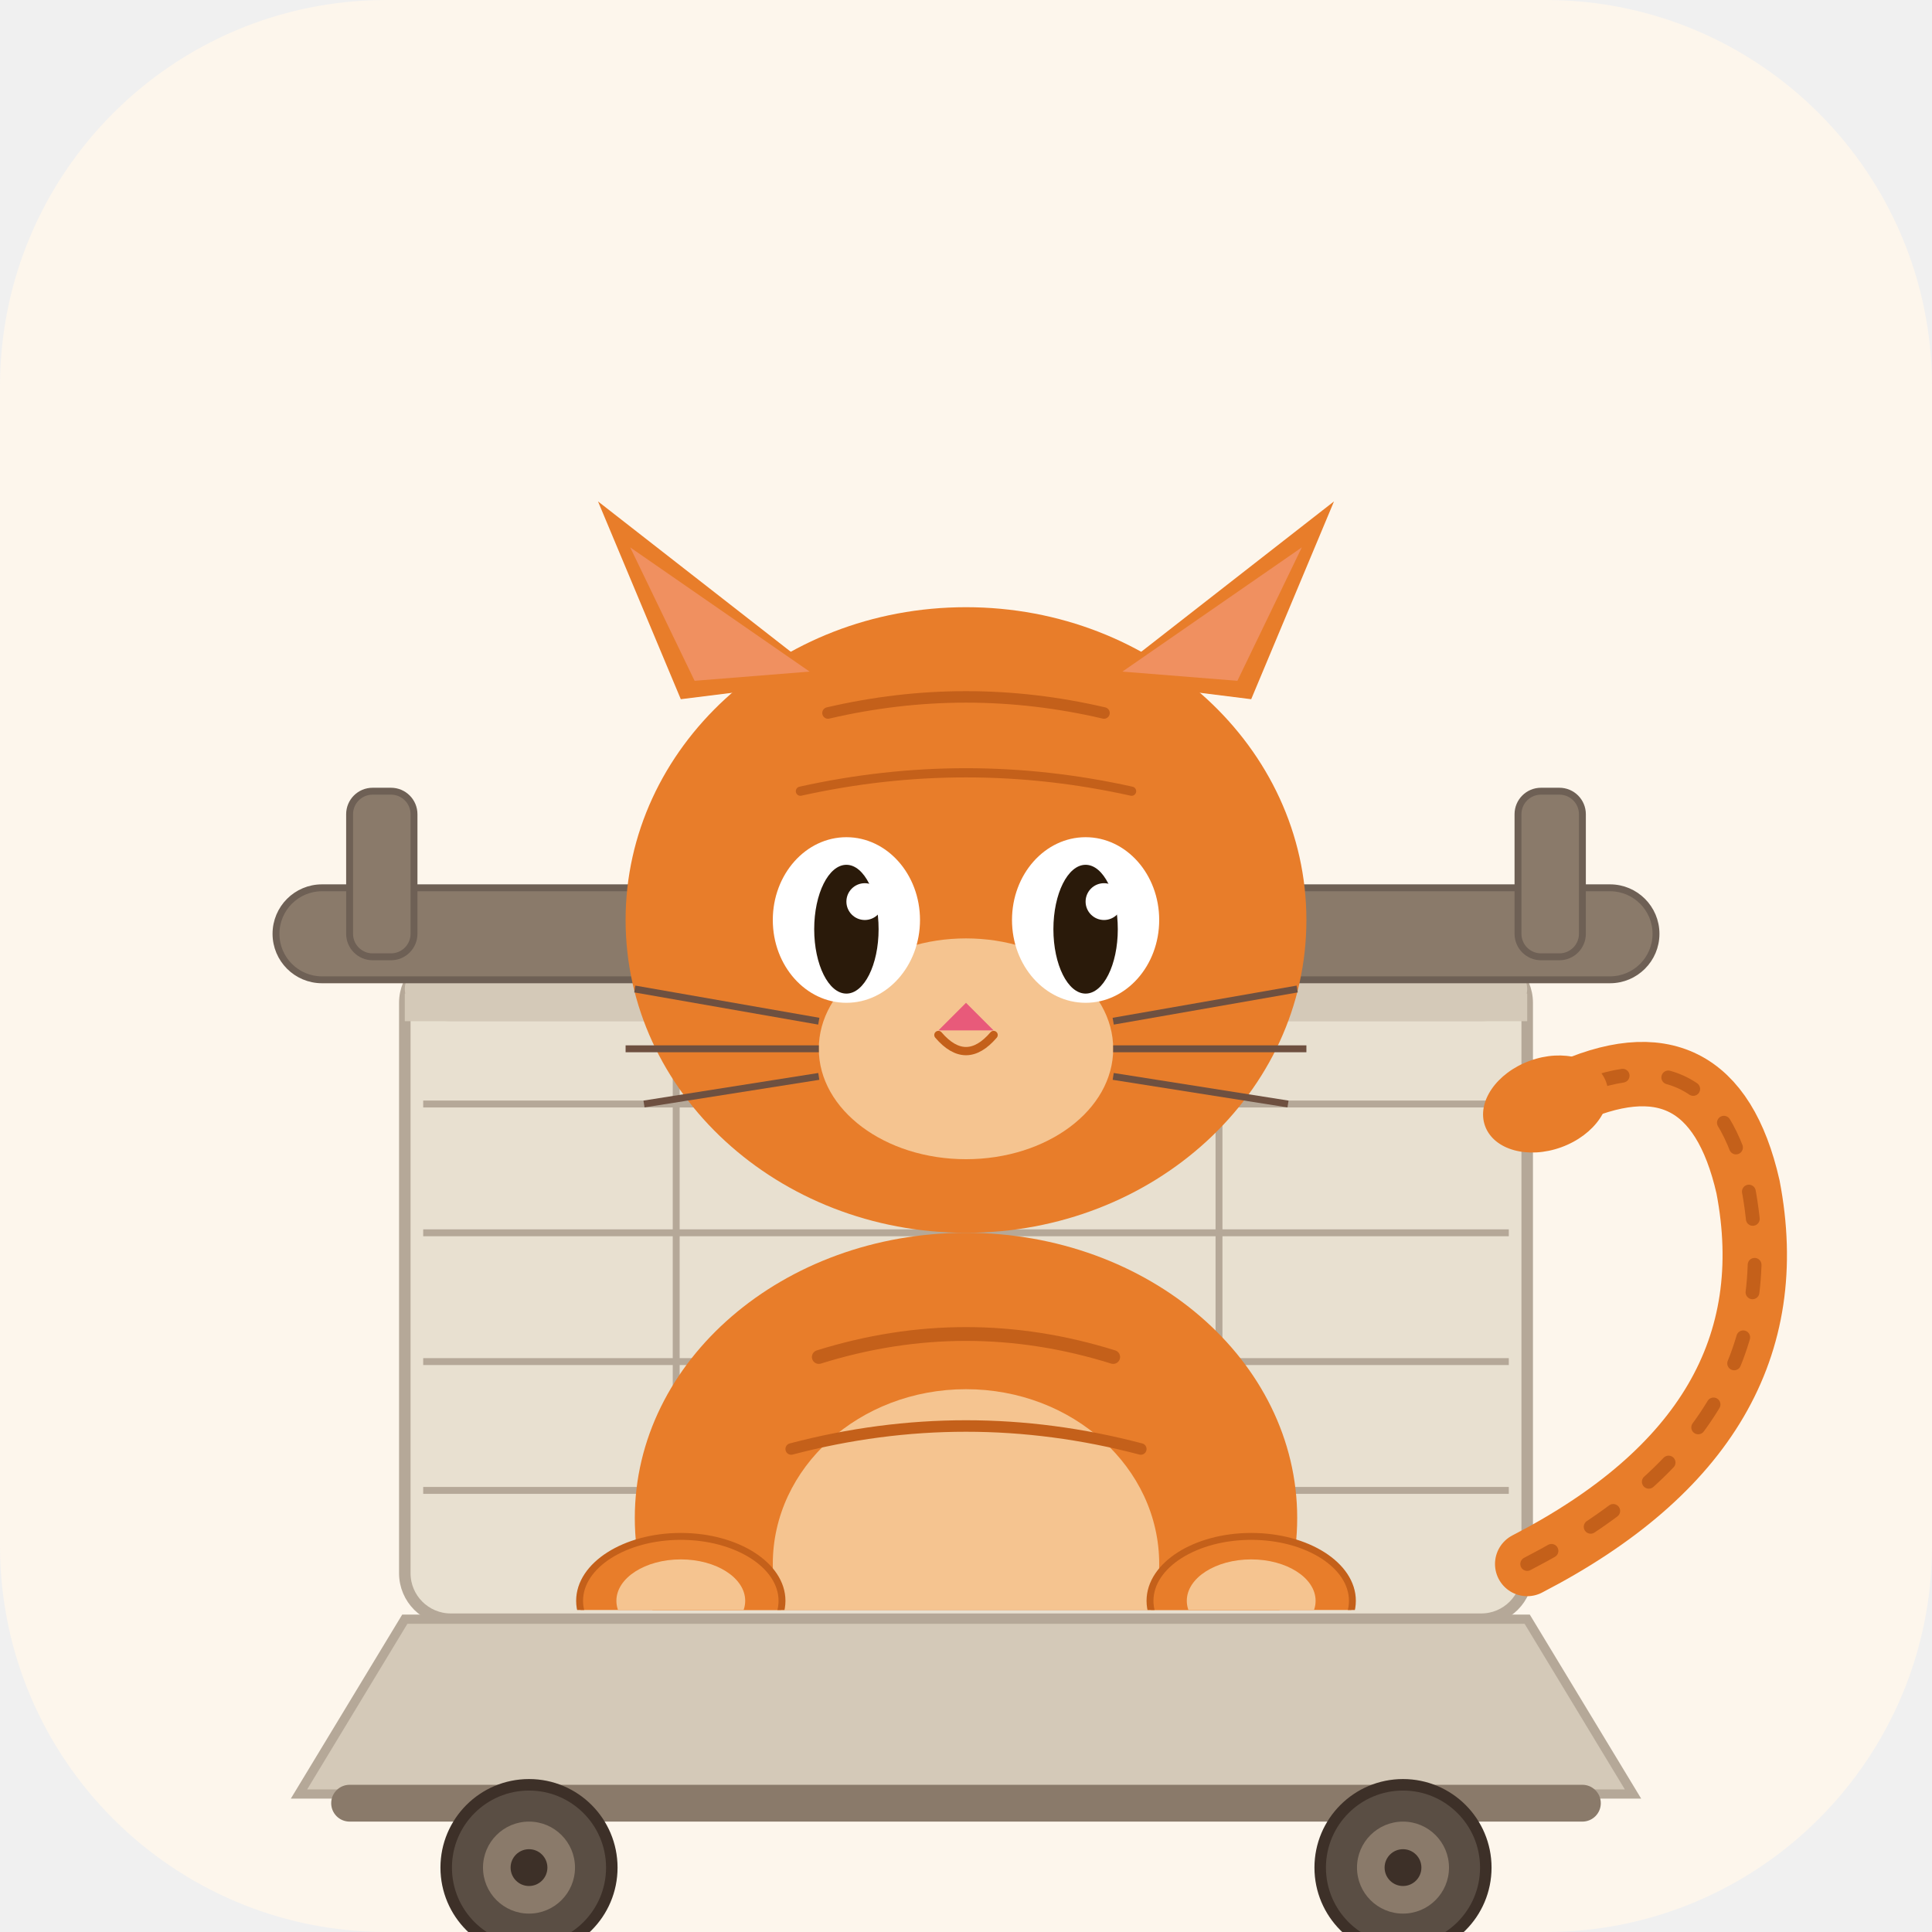
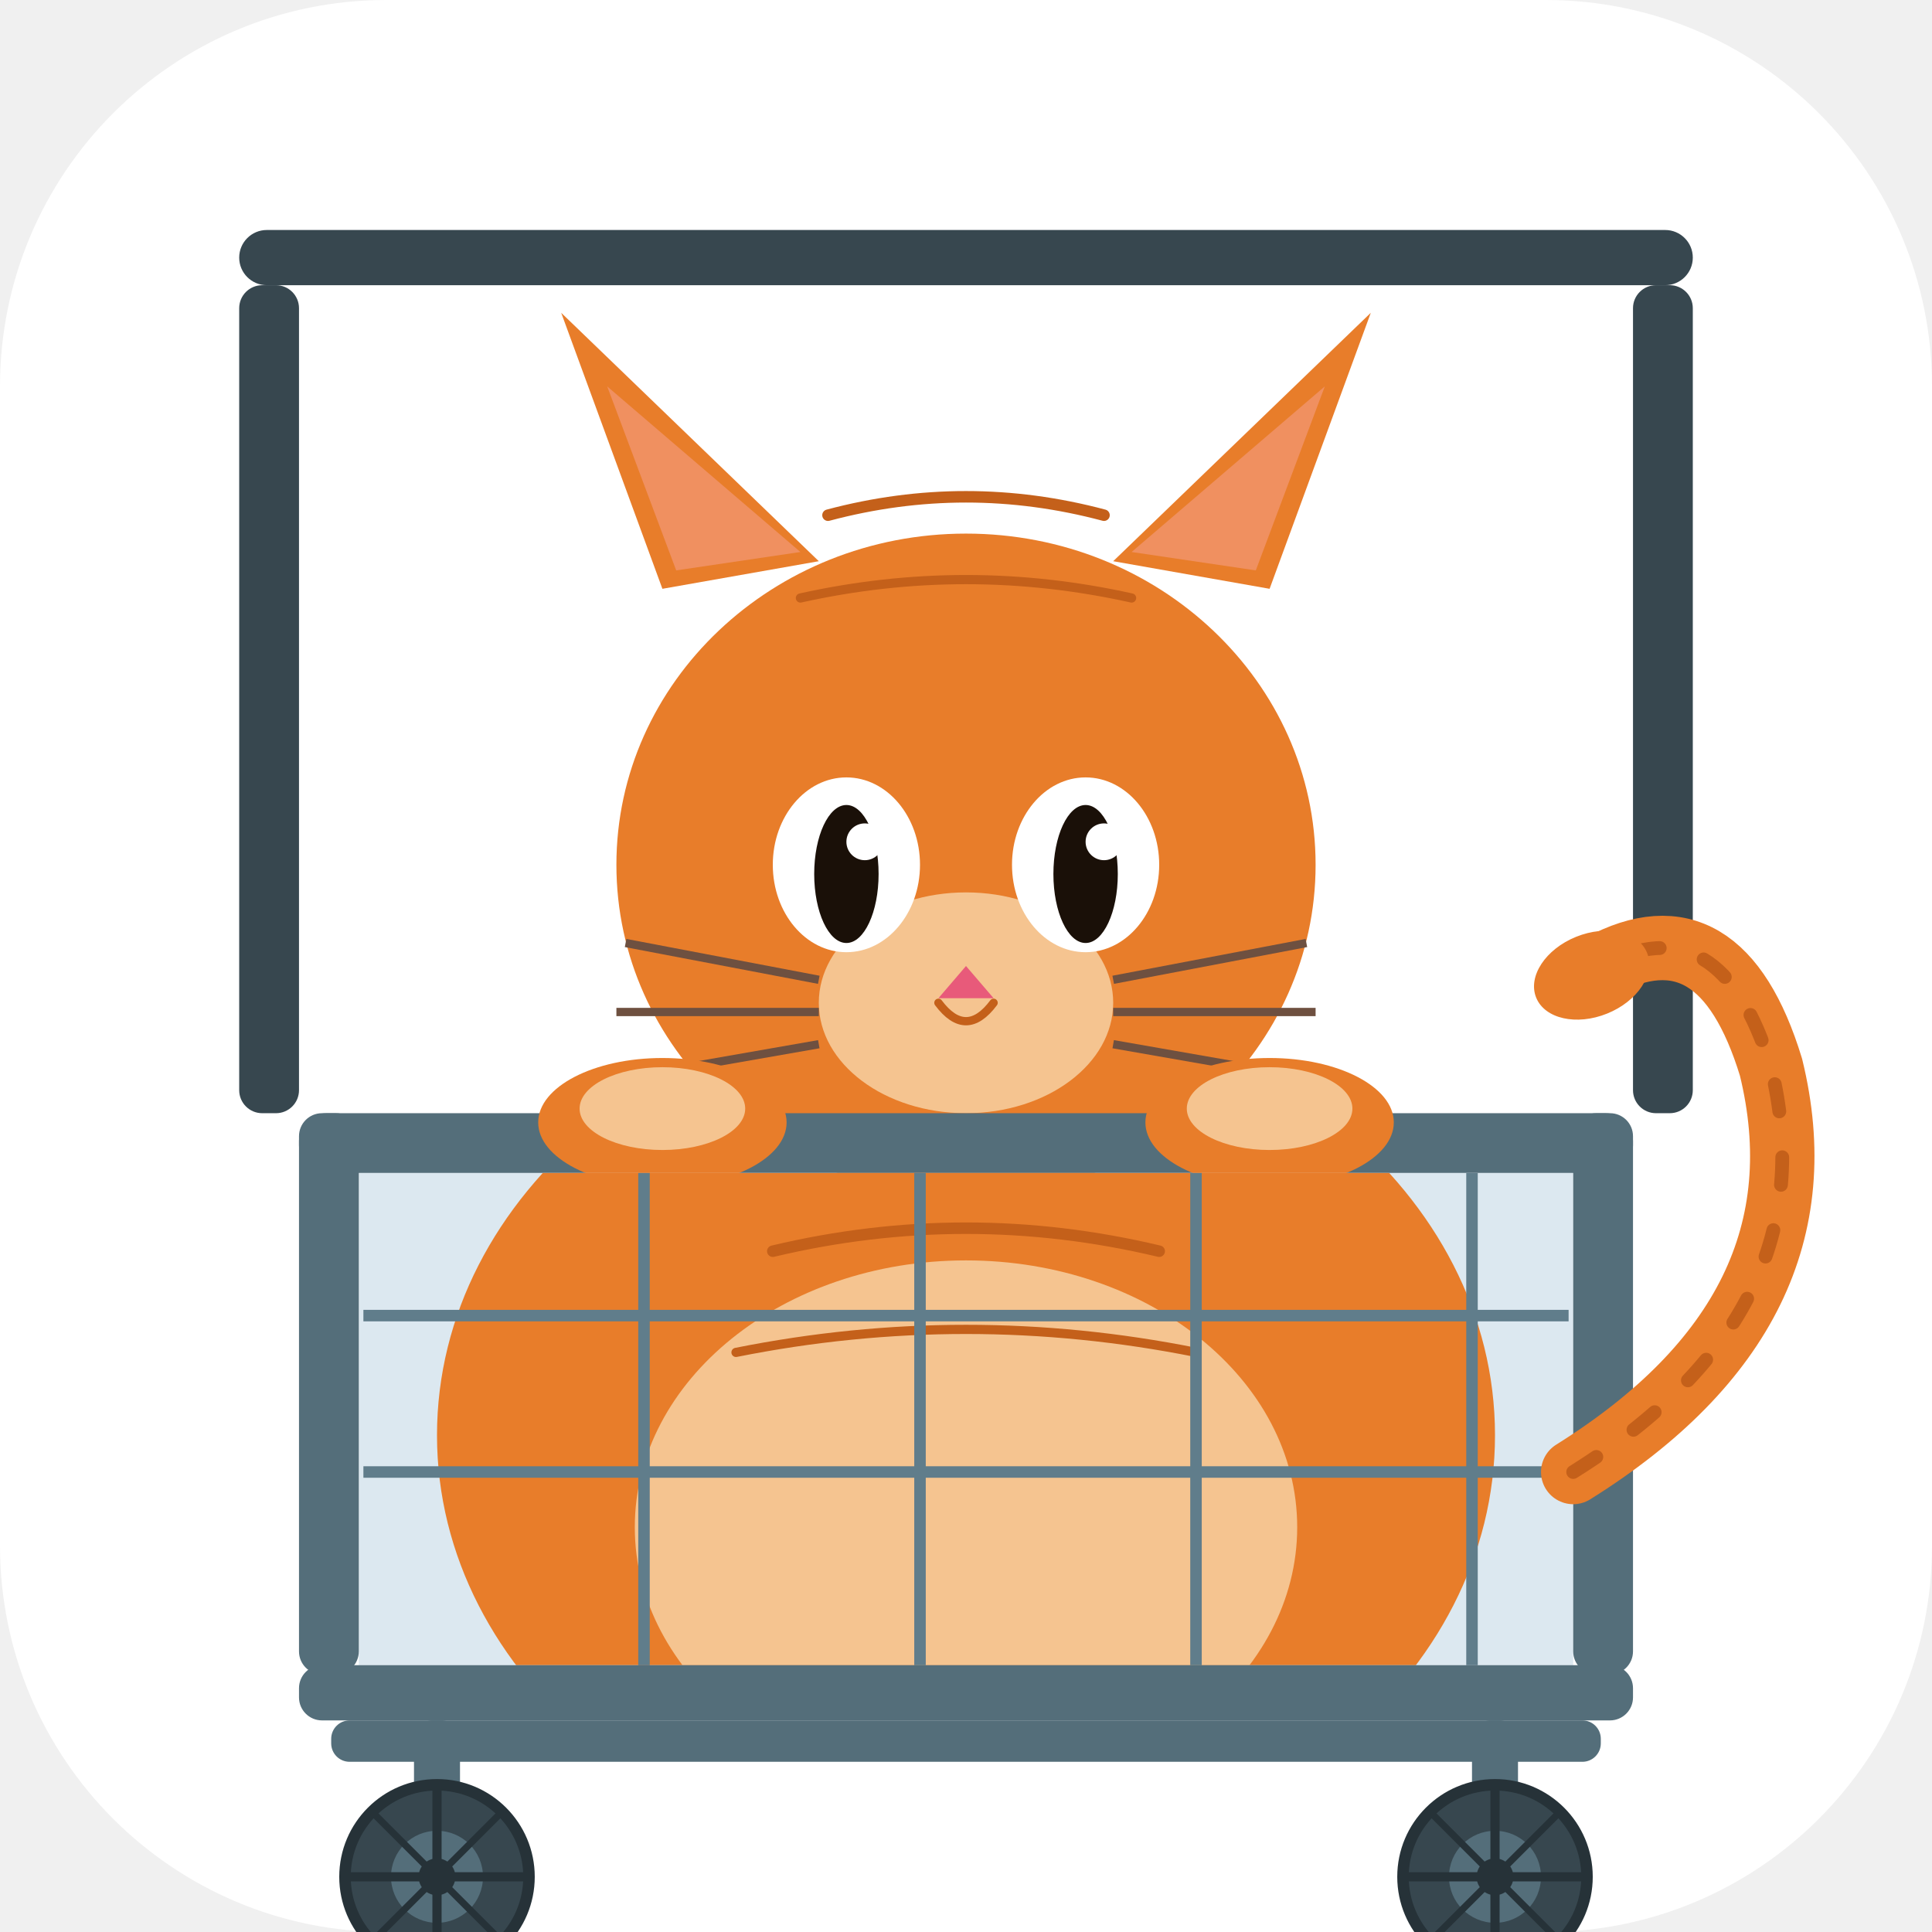
<svg xmlns="http://www.w3.org/2000/svg" viewBox="0 0 420 420">
-   <defs>
-     <clipPath id="cartClip">
-       <rect x="90" y="210" width="240" height="140" rx="6" />
-     </clipPath>
-   </defs>
-   <rect width="420" height="420" fill="#fdf6ec" rx="84" />
-   <rect x="88" y="208" width="244" height="144" rx="10" fill="#e8e0d0" stroke="#b5a898" stroke-width="2.5" />
-   <rect x="88" y="208" width="244" height="14" rx="10" fill="#d4c9b8" />
-   <rect x="88" y="216" width="244" height="6" fill="#d4c9b8" />
-   <line x1="92" y1="240" x2="328" y2="240" stroke="#b5a898" stroke-width="1.5" />
-   <line x1="92" y1="268" x2="328" y2="268" stroke="#b5a898" stroke-width="1.5" />
-   <line x1="92" y1="296" x2="328" y2="296" stroke="#b5a898" stroke-width="1.5" />
-   <line x1="92" y1="324" x2="328" y2="324" stroke="#b5a898" stroke-width="1.5" />
-   <line x1="147" y1="212" x2="147" y2="348" stroke="#b5a898" stroke-width="1.5" />
-   <line x1="206" y1="212" x2="206" y2="348" stroke="#b5a898" stroke-width="1.5" />
-   <line x1="265" y1="212" x2="265" y2="348" stroke="#b5a898" stroke-width="1.5" />
-   <rect x="60" y="193" width="300" height="20" rx="10" fill="#8a7a6a" stroke="#6e6055" stroke-width="1.5" />
-   <rect x="76" y="172" width="14" height="36" rx="5" fill="#8a7a6a" stroke="#6e6055" stroke-width="1.5" />
-   <rect x="330" y="172" width="14" height="36" rx="5" fill="#8a7a6a" stroke="#6e6055" stroke-width="1.5" />
-   <polygon points="88,352 65,390 355,390 332,352" fill="#d4c9b8" stroke="#b5a898" stroke-width="2" />
-   <rect x="72" y="388" width="276" height="8" rx="4" fill="#8a7a6a" />
-   <circle cx="115" cy="406" r="18" fill="#5a4e44" stroke="#3d3028" stroke-width="2.5" />
-   <circle cx="115" cy="406" r="10" fill="#8a7a6a" />
-   <circle cx="115" cy="406" r="4" fill="#3d3028" />
-   <circle cx="305" cy="406" r="18" fill="#5a4e44" stroke="#3d3028" stroke-width="2.5" />
-   <circle cx="305" cy="406" r="10" fill="#8a7a6a" />
-   <circle cx="305" cy="406" r="4" fill="#3d3028" />
-   <g clip-path="url(#cartClip)">
-     <ellipse cx="210" cy="330" rx="72" ry="62" fill="#e87d2a" />
-     <ellipse cx="210" cy="340" rx="42" ry="38" fill="#f5c490" />
-     <path d="M178 295 Q210 285 242 295" stroke="#c4601a" stroke-width="3" fill="none" stroke-linecap="round" />
-     <path d="M172 315 Q210 305 248 315" stroke="#c4601a" stroke-width="2.5" fill="none" stroke-linecap="round" />
-     <ellipse cx="148" cy="348" rx="22" ry="14" fill="#e87d2a" stroke="#c4601a" stroke-width="1.5" />
-     <ellipse cx="148" cy="348" rx="14" ry="9" fill="#f5c490" />
-     <ellipse cx="272" cy="348" rx="22" ry="14" fill="#e87d2a" stroke="#c4601a" stroke-width="1.5" />
-     <ellipse cx="272" cy="348" rx="14" ry="9" fill="#f5c490" />
+   <rect width="420" height="420" fill="#ffffff" rx="84" />
+   <rect x="52" y="50" width="316" height="12" rx="6" fill="#37474f" />
+   <rect x="52" y="62" width="13" height="180" rx="5" fill="#37474f" />
+   <rect x="355" y="62" width="13" height="180" rx="5" fill="#37474f" />
+   <ellipse cx="210" cy="188" rx="76" ry="72" fill="#e87d2a" />
+   <polygon points="144,128 122,68 178,122" fill="#e87d2a" />
+   <polygon points="276,128 298,68 242,122" fill="#e87d2a" />
+   <polygon points="147,124 132,84 174,120" fill="#f09060" />
+   <polygon points="273,124 288,84 246,120" fill="#f09060" />
+   <path d="M180,112 Q210,104 240,112" stroke="#c4601a" stroke-width="2.5" fill="none" stroke-linecap="round" />
+   <path d="M174,130 Q210,122 246,130" stroke="#c4601a" stroke-width="2" fill="none" stroke-linecap="round" />
+   <ellipse cx="210" cy="218" rx="32" ry="24" fill="#f5c490" />
+   <ellipse cx="184" cy="188" rx="16" ry="19" fill="white" />
+   <ellipse cx="184" cy="190" rx="7" ry="15" fill="#1a1008" />
+   <circle cx="188" cy="183" r="4" fill="white" />
+   <ellipse cx="236" cy="188" rx="16" ry="19" fill="white" />
+   <ellipse cx="236" cy="190" rx="7" ry="15" fill="#1a1008" />
+   <circle cx="240" cy="183" r="4" fill="white" />
+   <polygon points="210,210 204,217 216,217" fill="#e85a7a" />
+   <path d="M204,218 Q210,226 216,218" stroke="#c4601a" stroke-width="1.8" fill="none" stroke-linecap="round" />
+   <line x1="178" y1="213" x2="136" y2="205" stroke="#6e5040" stroke-width="1.8" />
+   <line x1="178" y1="220" x2="134" y2="220" stroke="#6e5040" stroke-width="1.8" />
+   <line x1="178" y1="227" x2="138" y2="234" stroke="#6e5040" stroke-width="1.8" />
+   <line x1="242" y1="213" x2="284" y2="205" stroke="#6e5040" stroke-width="1.8" />
+   <line x1="242" y1="220" x2="286" y2="220" stroke="#6e5040" stroke-width="1.8" />
+   <line x1="242" y1="227" x2="282" y2="234" stroke="#6e5040" stroke-width="1.8" />
+   <rect x="65" y="242" width="290" height="13" rx="6" fill="#546e7a" />
+   <ellipse cx="144" cy="244" rx="27" ry="14" fill="#e87d2a" />
+   <ellipse cx="144" cy="241" rx="18" ry="9" fill="#f5c490" />
+   <ellipse cx="276" cy="244" rx="27" ry="14" fill="#e87d2a" />
+   <ellipse cx="276" cy="241" rx="18" ry="9" fill="#f5c490" />
+   <rect x="78" y="255" width="264" height="107" fill="#dce8f0" />
+   <clipPath id="basketClip">
+     <rect x="78" y="255" width="264" height="107" />
+   </clipPath>
+   <g clip-path="url(#basketClip)">
+     <ellipse cx="210" cy="312" rx="115" ry="95" fill="#e87d2a" />
+     <ellipse cx="210" cy="332" rx="72" ry="58" fill="#f5c490" />
+     <path d="M168,272 Q210,262 252,272" stroke="#c4601a" stroke-width="2.5" fill="none" stroke-linecap="round" />
+     <path d="M160,294 Q210,284 260,294" stroke="#c4601a" stroke-width="2" fill="none" stroke-linecap="round" />
  </g>
-   <ellipse cx="210" cy="200" rx="74" ry="68" fill="#e87d2a" />
-   <polygon points="148,152 130,109 180,148" fill="#e87d2a" />
-   <polygon points="151,148 137,119 176,146" fill="#f09060" />
-   <polygon points="272,152 290,109 240,148" fill="#e87d2a" />
-   <polygon points="269,148 283,119 244,146" fill="#f09060" />
-   <path d="M180 155 Q210 148 240 155" stroke="#c4601a" stroke-width="2.5" fill="none" stroke-linecap="round" />
-   <path d="M174 172 Q210 164 246 172" stroke="#c4601a" stroke-width="2" fill="none" stroke-linecap="round" />
-   <ellipse cx="210" cy="228" rx="32" ry="24" fill="#f5c490" />
-   <ellipse cx="184" cy="200" rx="16" ry="18" fill="white" />
-   <ellipse cx="184" cy="202" rx="7" ry="14" fill="#2a1a0a" />
-   <circle cx="188" cy="196" r="4" fill="white" />
-   <ellipse cx="236" cy="200" rx="16" ry="18" fill="white" />
-   <ellipse cx="236" cy="202" rx="7" ry="14" fill="#2a1a0a" />
-   <circle cx="240" cy="196" r="4" fill="white" />
-   <polygon points="210,218 204,224 216,224" fill="#e85a7a" />
-   <path d="M204,225 Q210,232 216,225" stroke="#c4601a" stroke-width="1.8" fill="none" stroke-linecap="round" />
-   <line x1="178" y1="222" x2="138" y2="215" stroke="#6e5040" stroke-width="1.5" />
-   <line x1="178" y1="228" x2="136" y2="228" stroke="#6e5040" stroke-width="1.5" />
-   <line x1="178" y1="234" x2="140" y2="240" stroke="#6e5040" stroke-width="1.5" />
-   <line x1="242" y1="222" x2="282" y2="215" stroke="#6e5040" stroke-width="1.5" />
-   <line x1="242" y1="228" x2="284" y2="228" stroke="#6e5040" stroke-width="1.5" />
-   <line x1="242" y1="234" x2="280" y2="240" stroke="#6e5040" stroke-width="1.5" />
-   <path d="M332 340 Q390 310 380 258 Q372 223 340 238" stroke="#e87d2a" stroke-width="14" fill="none" stroke-linecap="round" />
-   <path d="M332 340 Q390 310 380 258 Q372 223 340 238" stroke="#c4601a" stroke-width="3" fill="none" stroke-linecap="round" stroke-dasharray="6 10" />
-   <ellipse cx="336" cy="240" rx="14" ry="10" fill="#e87d2a" transform="rotate(-20,336,240)" />
+   <line x1="79" y1="286" x2="341" y2="286" stroke="#607d8b" stroke-width="2.5" />
+   <line x1="79" y1="320" x2="341" y2="320" stroke="#607d8b" stroke-width="2.5" />
+   <line x1="140" y1="255" x2="140" y2="362" stroke="#607d8b" stroke-width="2.5" />
+   <line x1="200" y1="255" x2="200" y2="362" stroke="#607d8b" stroke-width="2.5" />
+   <line x1="260" y1="255" x2="260" y2="362" stroke="#607d8b" stroke-width="2.5" />
+   <line x1="320" y1="255" x2="320" y2="362" stroke="#607d8b" stroke-width="2.5" />
+   <rect x="65" y="242" width="13" height="122" rx="5" fill="#546e7a" />
+   <rect x="342" y="242" width="13" height="122" rx="5" fill="#546e7a" />
+   <rect x="65" y="362" width="290" height="12" rx="5" fill="#546e7a" />
+   <rect x="72" y="374" width="276" height="9" rx="4" fill="#546e7a" />
+   <rect x="90" y="374" width="10" height="24" rx="4" fill="#546e7a" />
+   <rect x="320" y="374" width="10" height="24" rx="4" fill="#546e7a" />
+   <circle cx="95" cy="408" r="20" fill="#37474f" stroke="#263238" stroke-width="2.5" />
+   <circle cx="95" cy="408" r="10" fill="#546e7a" />
+   <circle cx="95" cy="408" r="4" fill="#263238" />
+   <line x1="95" y1="388" x2="95" y2="428" stroke="#263238" stroke-width="2" />
+   <line x1="75" y1="408" x2="115" y2="408" stroke="#263238" stroke-width="2" />
+   <line x1="81" y1="394" x2="109" y2="422" stroke="#263238" stroke-width="1.5" />
+   <line x1="109" y1="394" x2="81" y2="422" stroke="#263238" stroke-width="1.5" />
+   <circle cx="325" cy="408" r="20" fill="#37474f" stroke="#263238" stroke-width="2.5" />
+   <circle cx="325" cy="408" r="10" fill="#546e7a" />
+   <circle cx="325" cy="408" r="4" fill="#263238" />
+   <line x1="325" y1="388" x2="325" y2="428" stroke="#263238" stroke-width="2" />
+   <line x1="305" y1="408" x2="345" y2="408" stroke="#263238" stroke-width="2" />
+   <line x1="311" y1="394" x2="339" y2="422" stroke="#263238" stroke-width="1.5" />
+   <line x1="339" y1="394" x2="311" y2="422" stroke="#263238" stroke-width="1.5" />
+   <path d="M342,320 Q398,285 385,232 Q374,196 348,210" stroke="#e87d2a" stroke-width="14" fill="none" stroke-linecap="round" />
+   <path d="M342,320 Q398,285 385,232 Q374,196 348,210" stroke="#c4601a" stroke-width="3" fill="none" stroke-linecap="round" stroke-dasharray="6 10" />
+   <ellipse cx="346" cy="212" rx="13" ry="9" fill="#e87d2a" transform="rotate(-22,346,212)" />
</svg>
